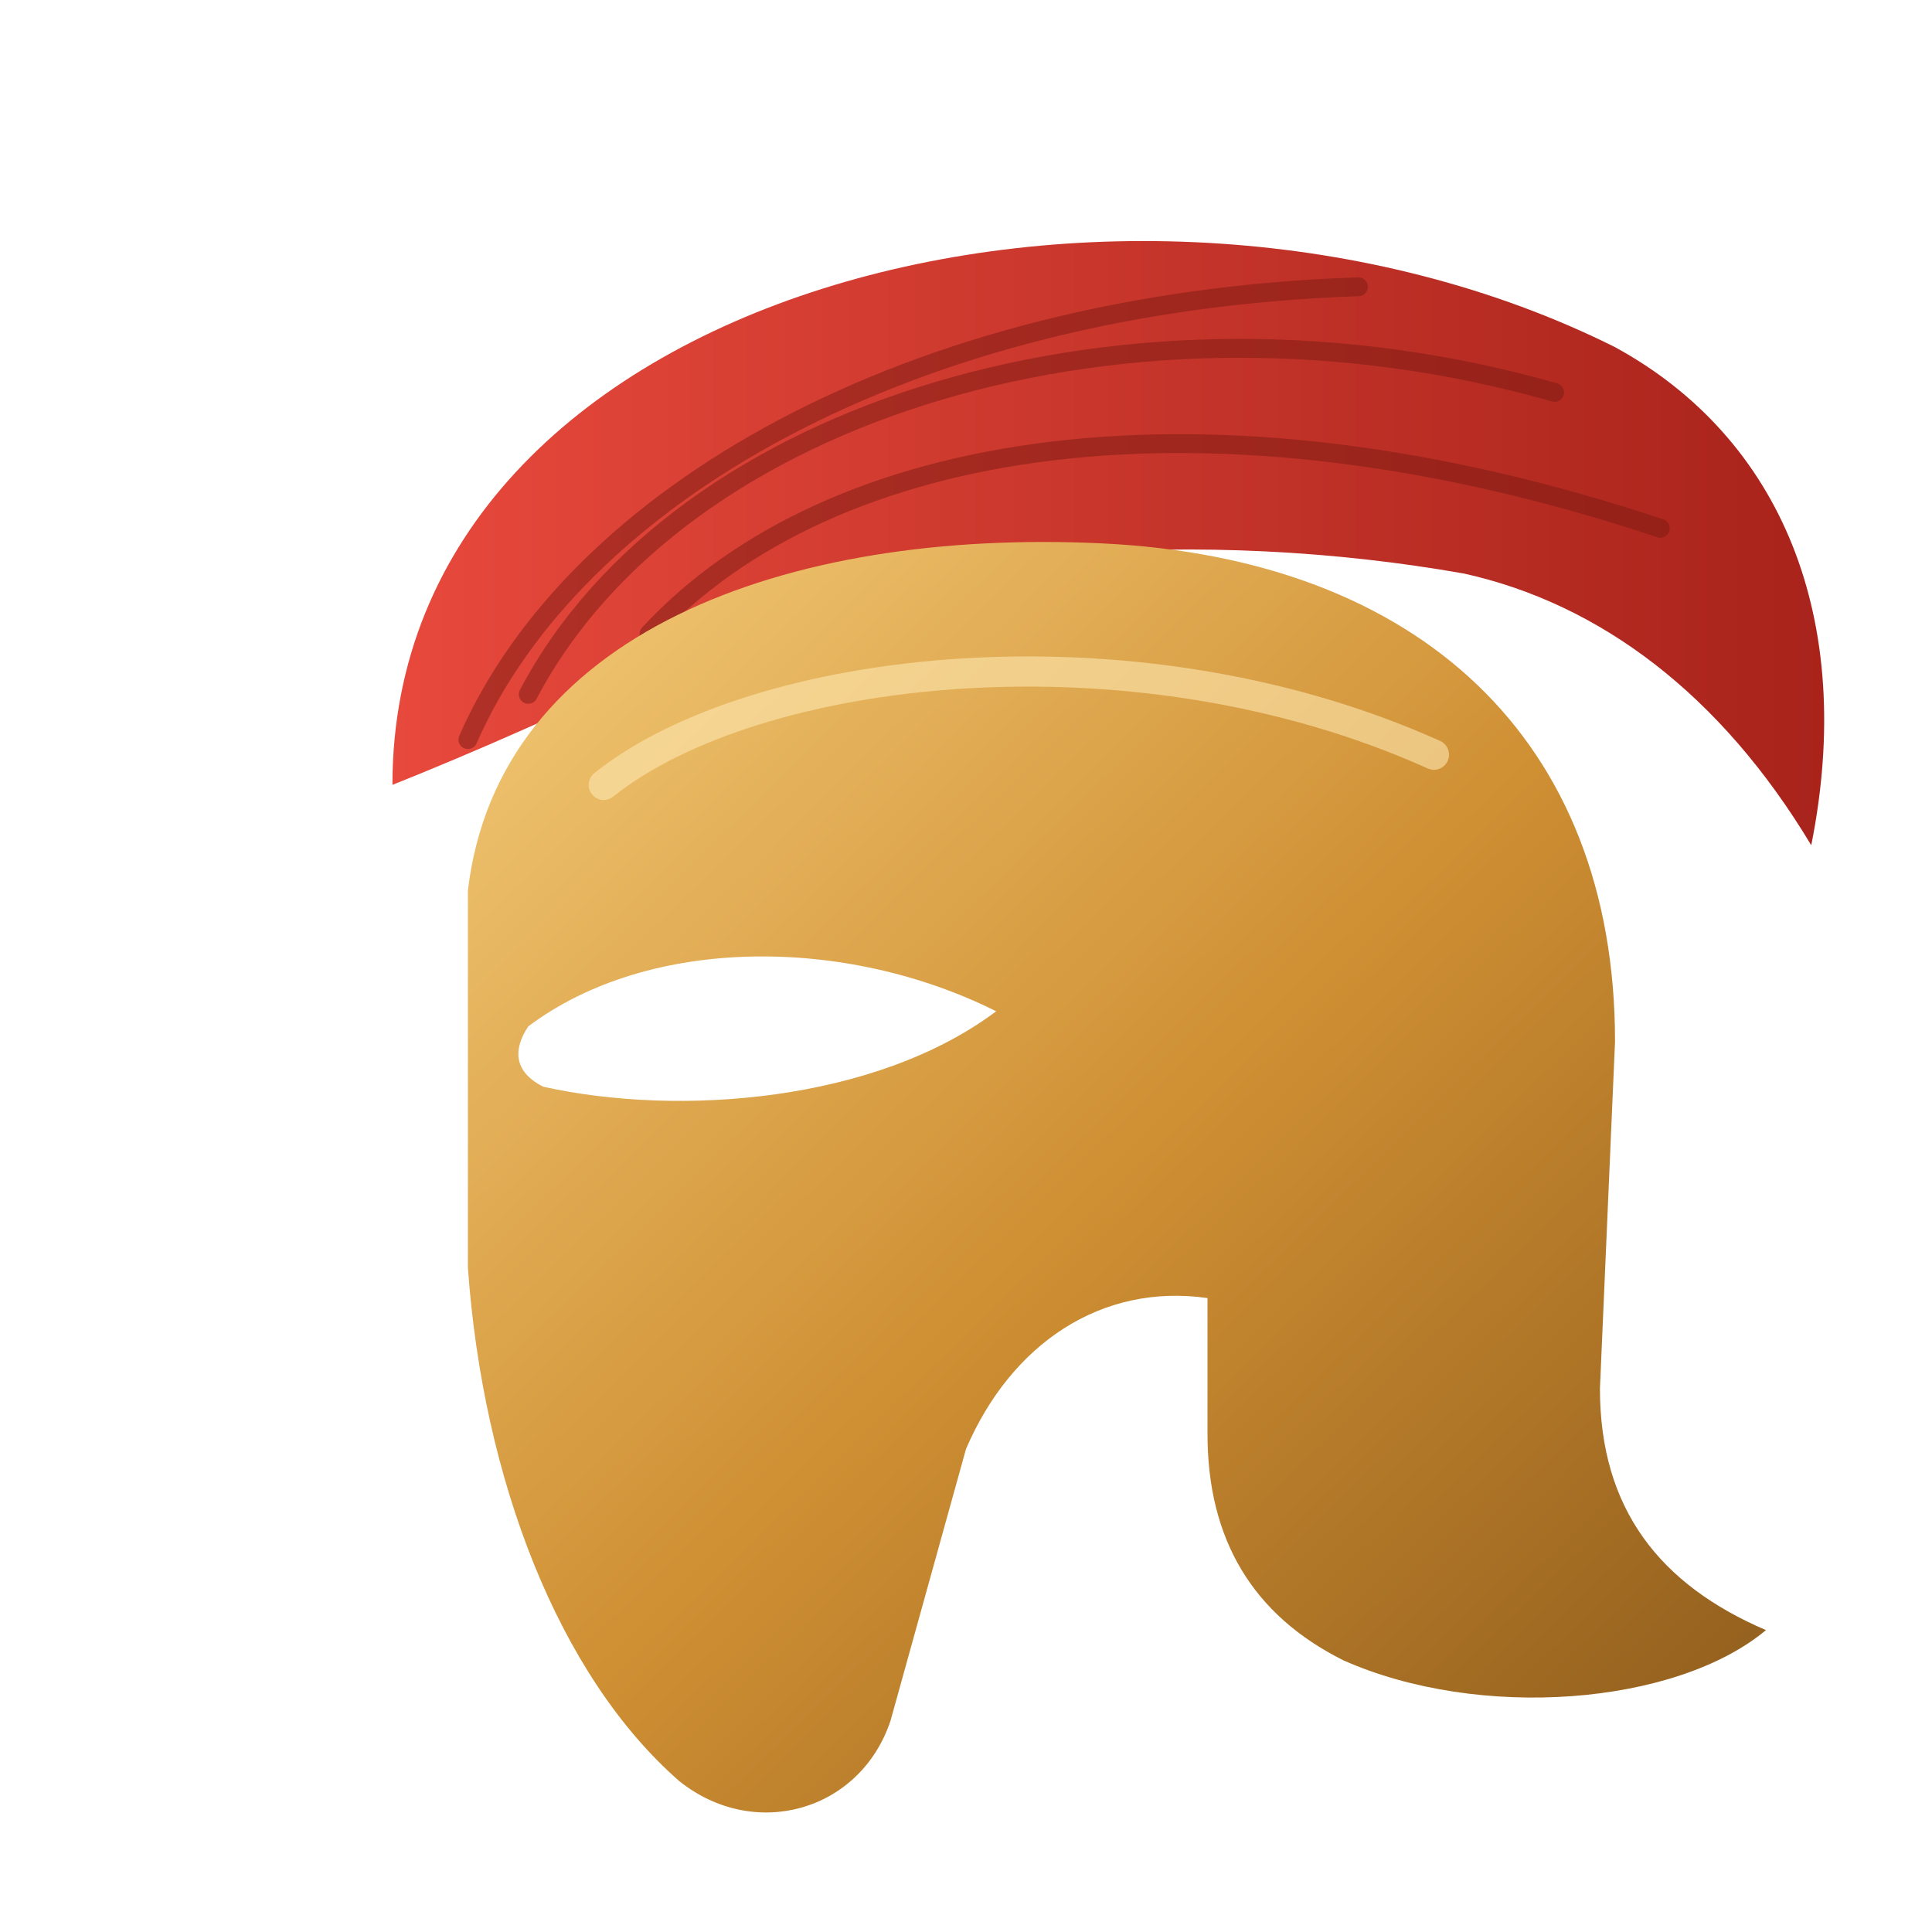
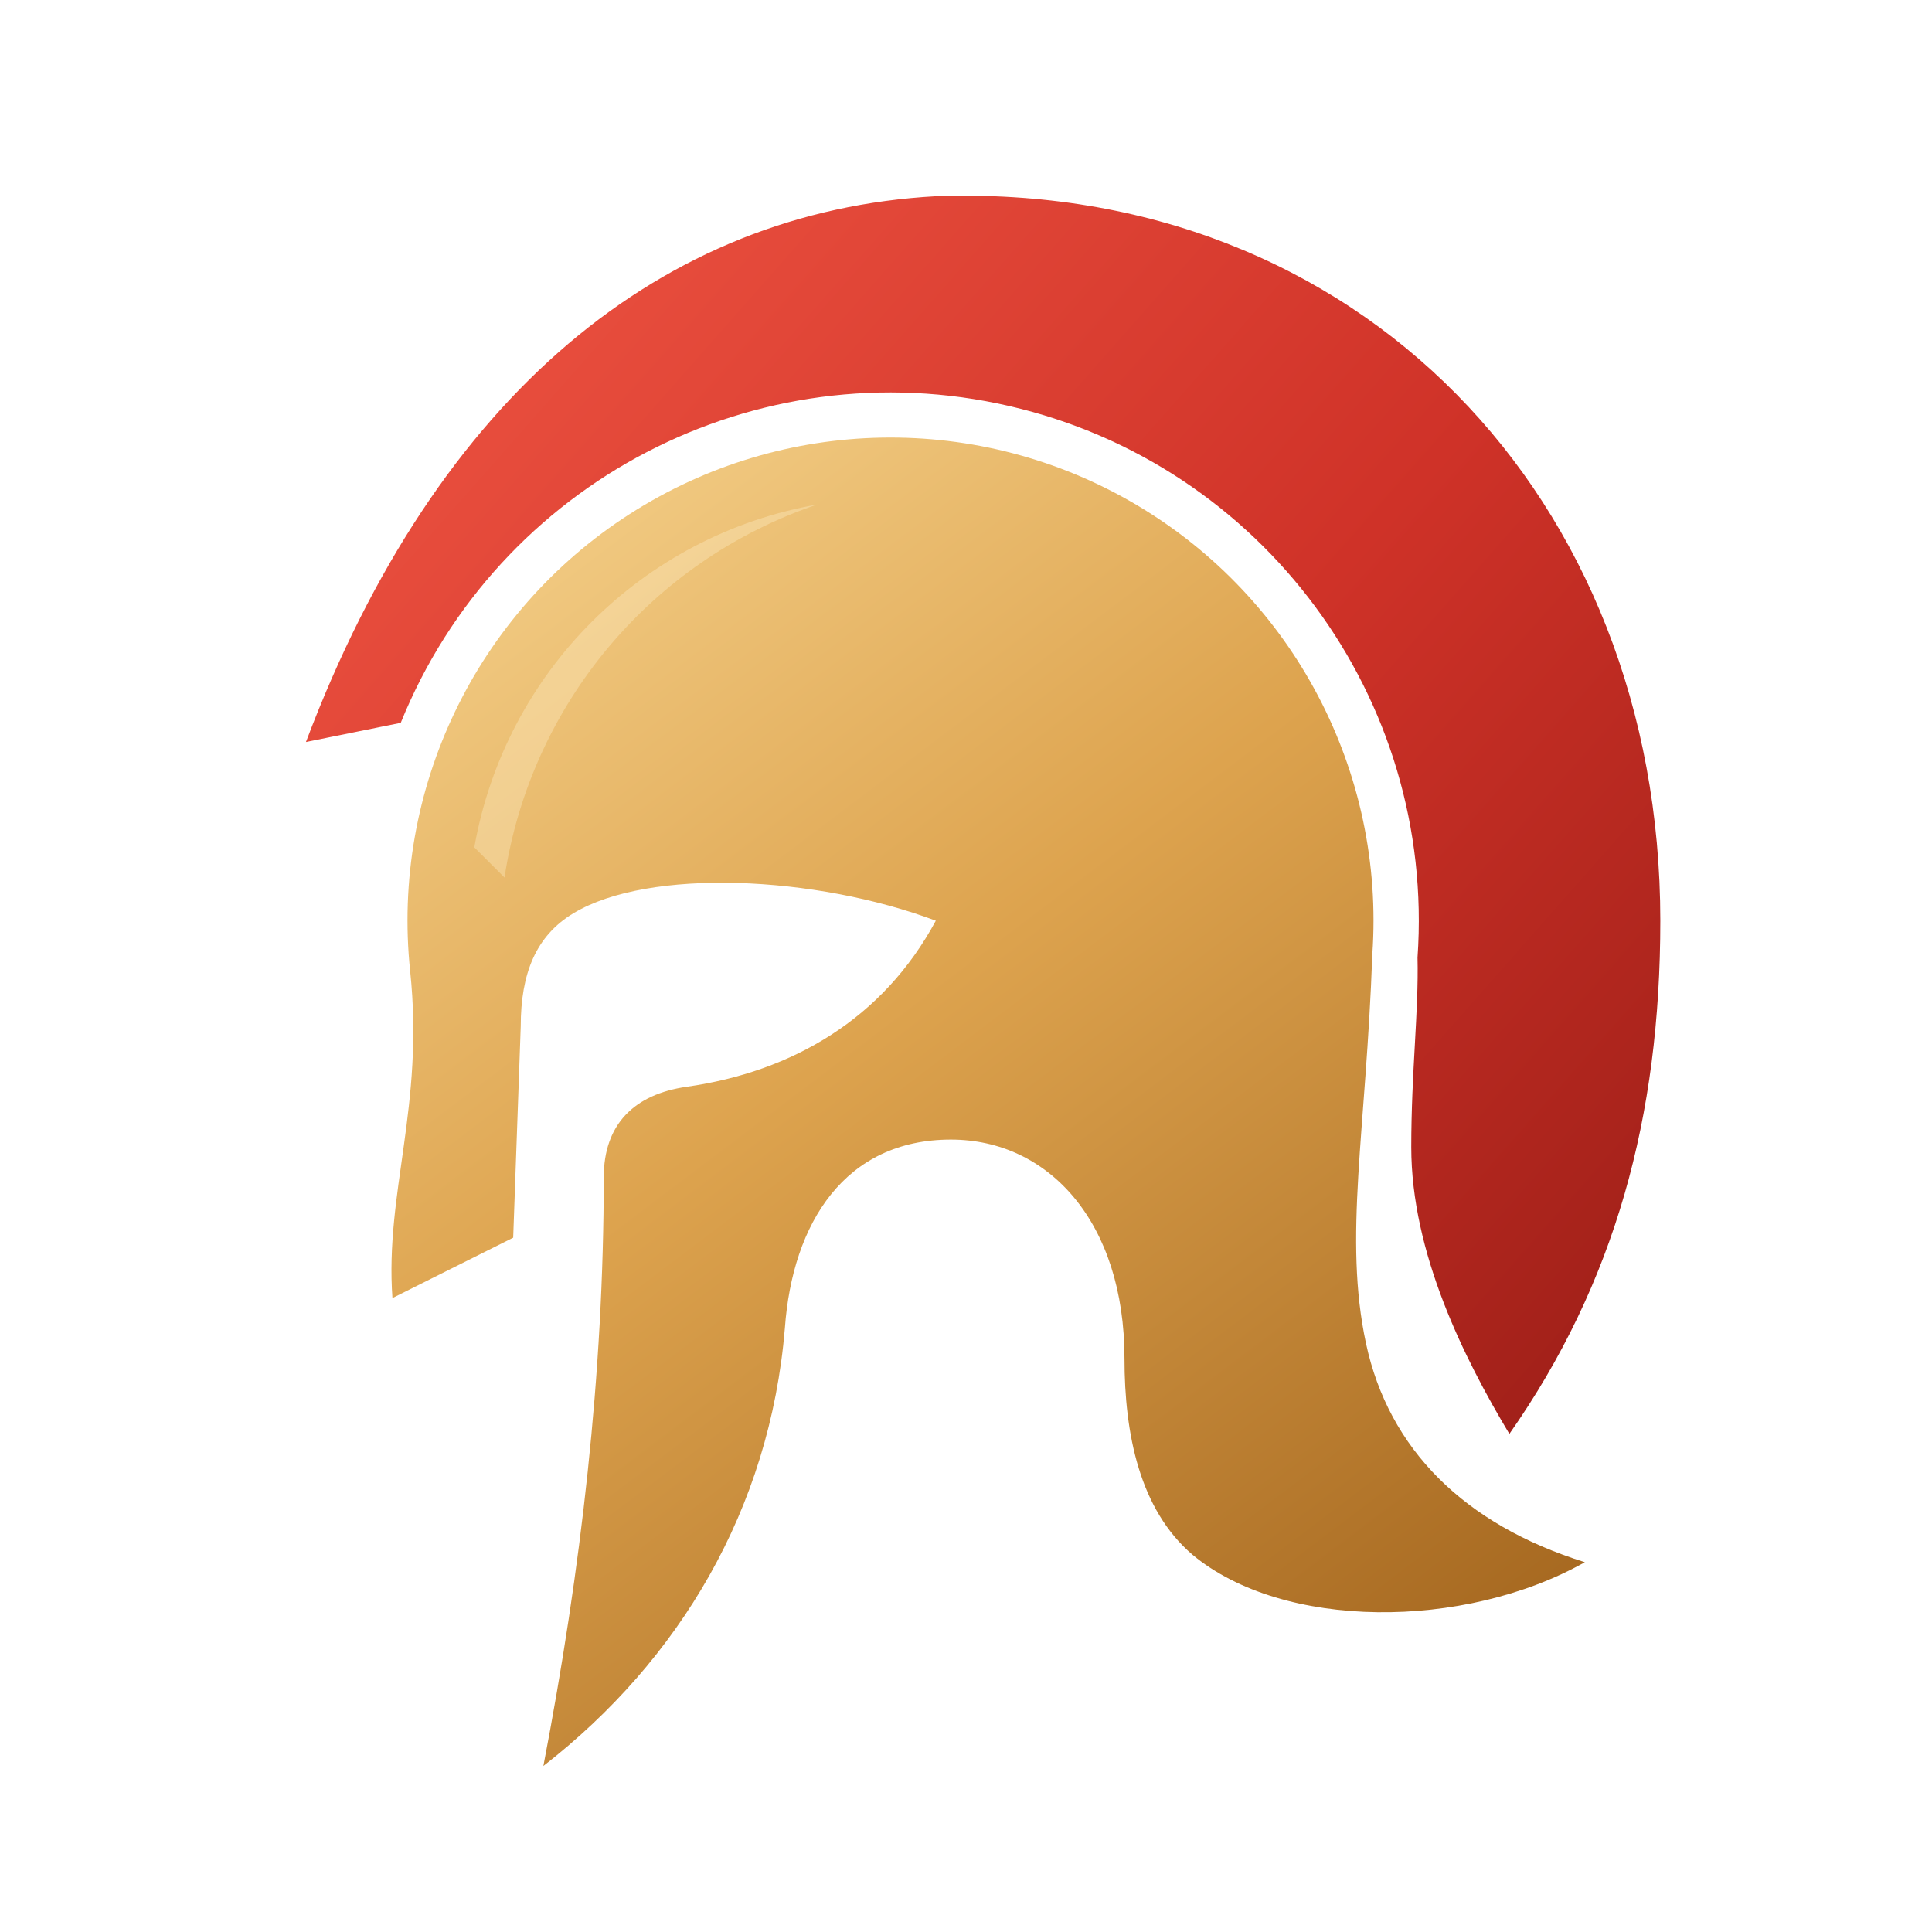
<svg xmlns="http://www.w3.org/2000/svg" viewBox="0 0 256 256" width="256" height="256">
  <defs>
-     <linearGradient id="bronze" x1="0" y1="0" x2="1" y2="1">
-       <stop offset="0" stop-color="#f4cb78" />
-       <stop offset="0.5" stop-color="#cf8f33" />
-       <stop offset="1" stop-color="#8c5a1b" />
+     <linearGradient id="il-bronze" x1="58" y1="58" x2="188" y2="230" gradientUnits="userSpaceOnUse">
+       <stop offset="0" stop-color="#F6D38E" />
+       <stop offset="0.45" stop-color="#DDA34E" />
+       <stop offset="1" stop-color="#A5671F" />
    </linearGradient>
-     <linearGradient id="crest" x1="0" y1="0" x2="1" y2="0">
-       <stop offset="0" stop-color="#e8493c" />
-       <stop offset="1" stop-color="#a8231b" />
+     <linearGradient id="il-crest" x1="48" y1="34" x2="218" y2="184" gradientUnits="userSpaceOnUse">
+       <stop offset="0" stop-color="#EE5442" />
+       <stop offset="0.55" stop-color="#CF3228" />
+       <stop offset="1" stop-color="#9E1F18" />
    </linearGradient>
  </defs>
-   <path fill="url(#crest)" d="M52 104 C 52 38, 150 14, 214 46 C 236 58, 246 82, 240 112     C 228 92, 212 80, 194 76 C 160 70, 120 72, 92 86 C 76 94, 62 100, 52 104 Z" />
-   <g fill="none" stroke="#7a1912" stroke-width="2.5" stroke-linecap="round" opacity="0.5">
-     <path d="M70 92 C 90 54, 150 36, 206 52" />
-     <path d="M86 84 C 110 58, 160 50, 220 70" />
-     <path d="M62 98 C 76 66, 120 40, 180 38" />
+   <g>
+     <path fill="url(#il-crest)" d="M40.54 98.32 C58 52 88 28 124 26 C180 24 220 66 220 122 C220 148 214 170 200 190 C194 180 187 166 187 152 C187 142 188 134 187.83 126.88 A70 70 0 0 0 53.1 95.78 Z" />
+     <path fill="url(#il-bronze)" d="M52 172 C51 158 56.24 146.6 54.35 128.69 A64 64 0 1 1 181.84 126.46 C181 150 178 164 181 178 C184 192 194 202 210 207 C194 216 170 216 158 206 C151 200 149 190 149 180 C149 162 139 151 126 151 C112 151 105 162 104 176 C102 200 90 220 72 234 C77 208 80 182 80 156 C80 149 84 145 91 144 C105 142 117 135 124 122 C108 116 86 115 76 121 C71 124 69 129 69 136 L68 164 Z" />
+     <path fill="#FFF1CC" opacity="0.35" d="M62.85 112.28 A56 56 0 0 1 108.28 66.85 A62 62 0 0 0 66.85 116.28 Z" />
  </g>
-   <path fill="url(#bronze)" fill-rule="evenodd" d="     M62 118 C 66 84, 104 70, 146 72 C 188 74, 214 98, 214 138     L 212 184 C 212 200, 220 210, 234 216 C 222 226, 196 228, 178 220     C 166 214, 160 204, 160 190 L 160 172     C 146 170, 134 178, 128 192 L 118 228 C 114 240, 100 244, 90 236     C 74 222, 64 196, 62 168 Z     M70 136 C 86 124, 112 124, 132 134 C 116 146, 90 148, 72 144 C 68 142, 68 139, 70 136 Z" />
-   <path d="M80 104 C 100 88, 150 82, 190 100" fill="none" stroke="#fde7b0" stroke-width="4" stroke-linecap="round" opacity="0.6" />
</svg>
